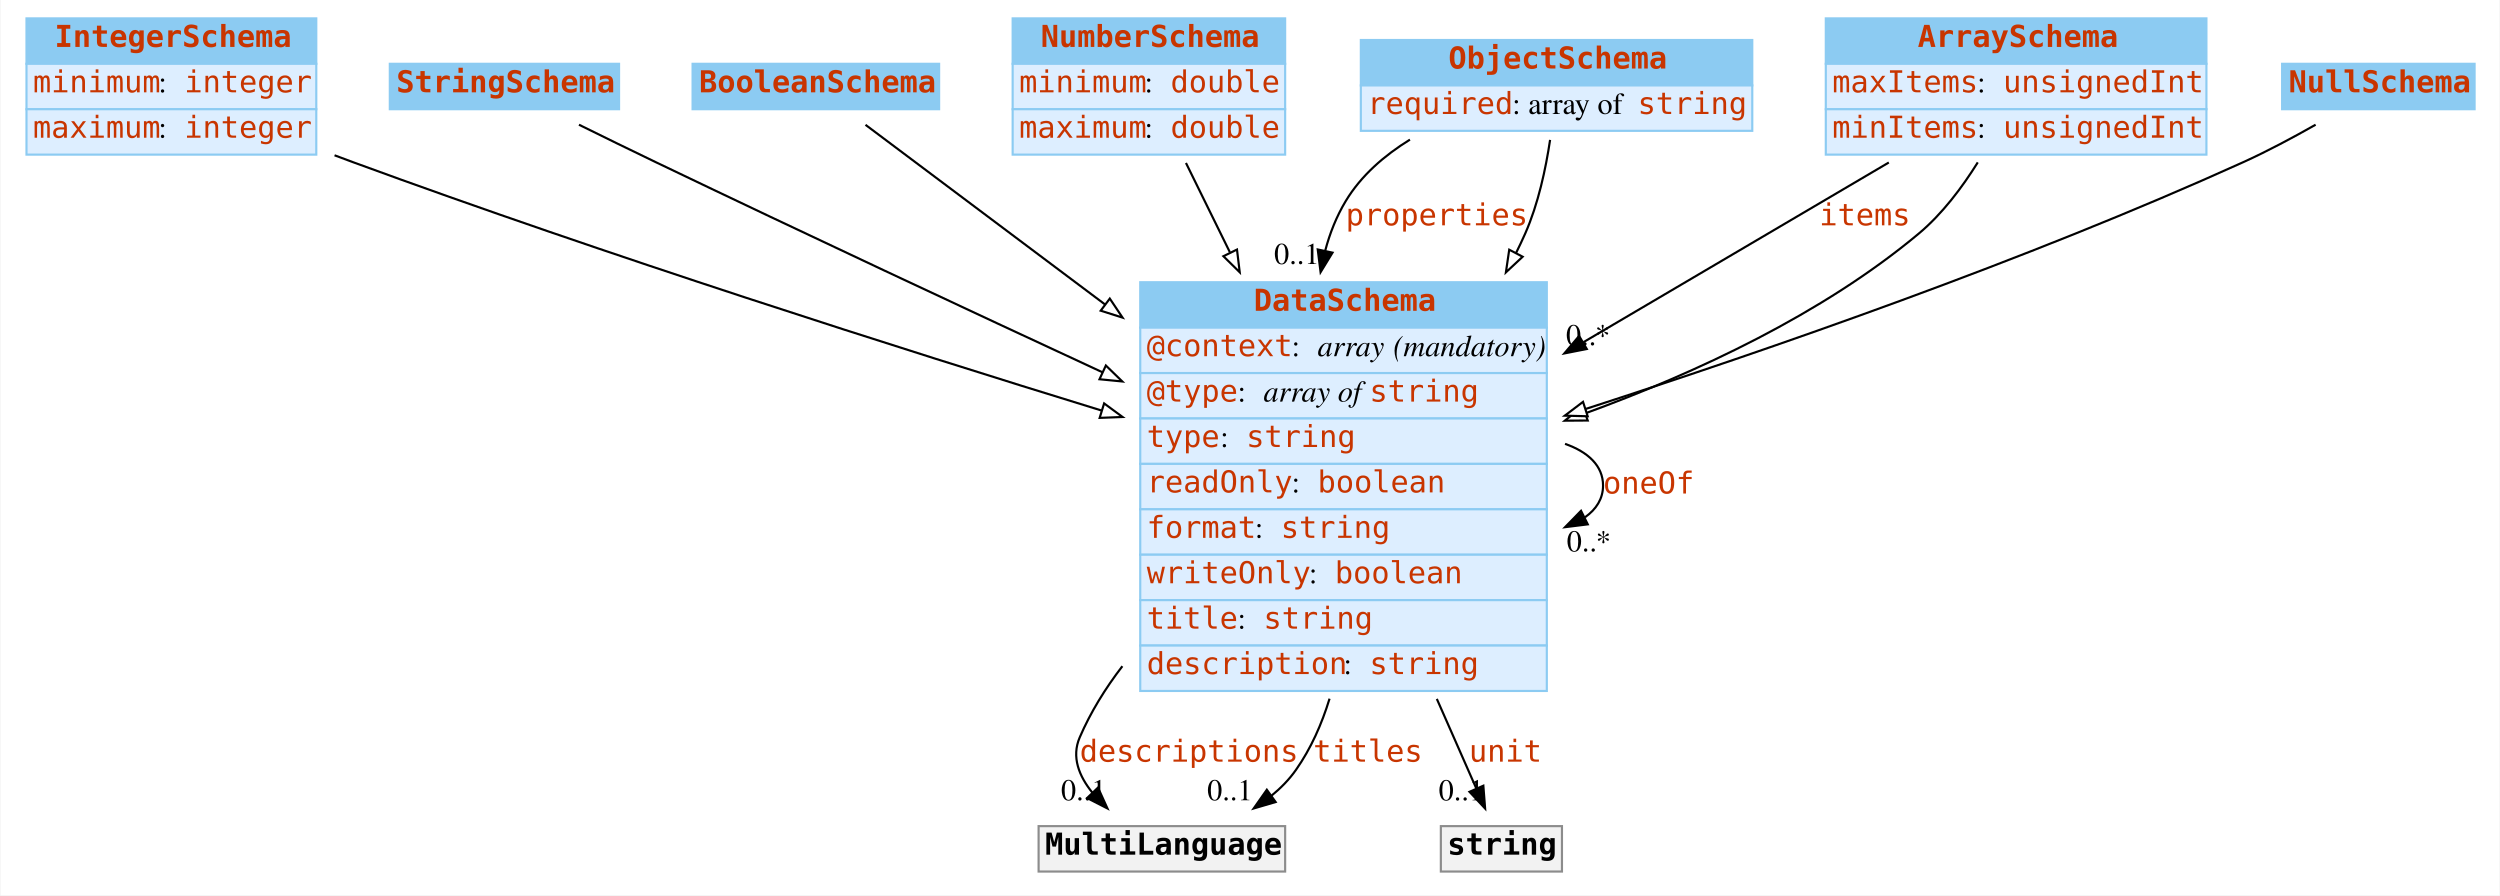
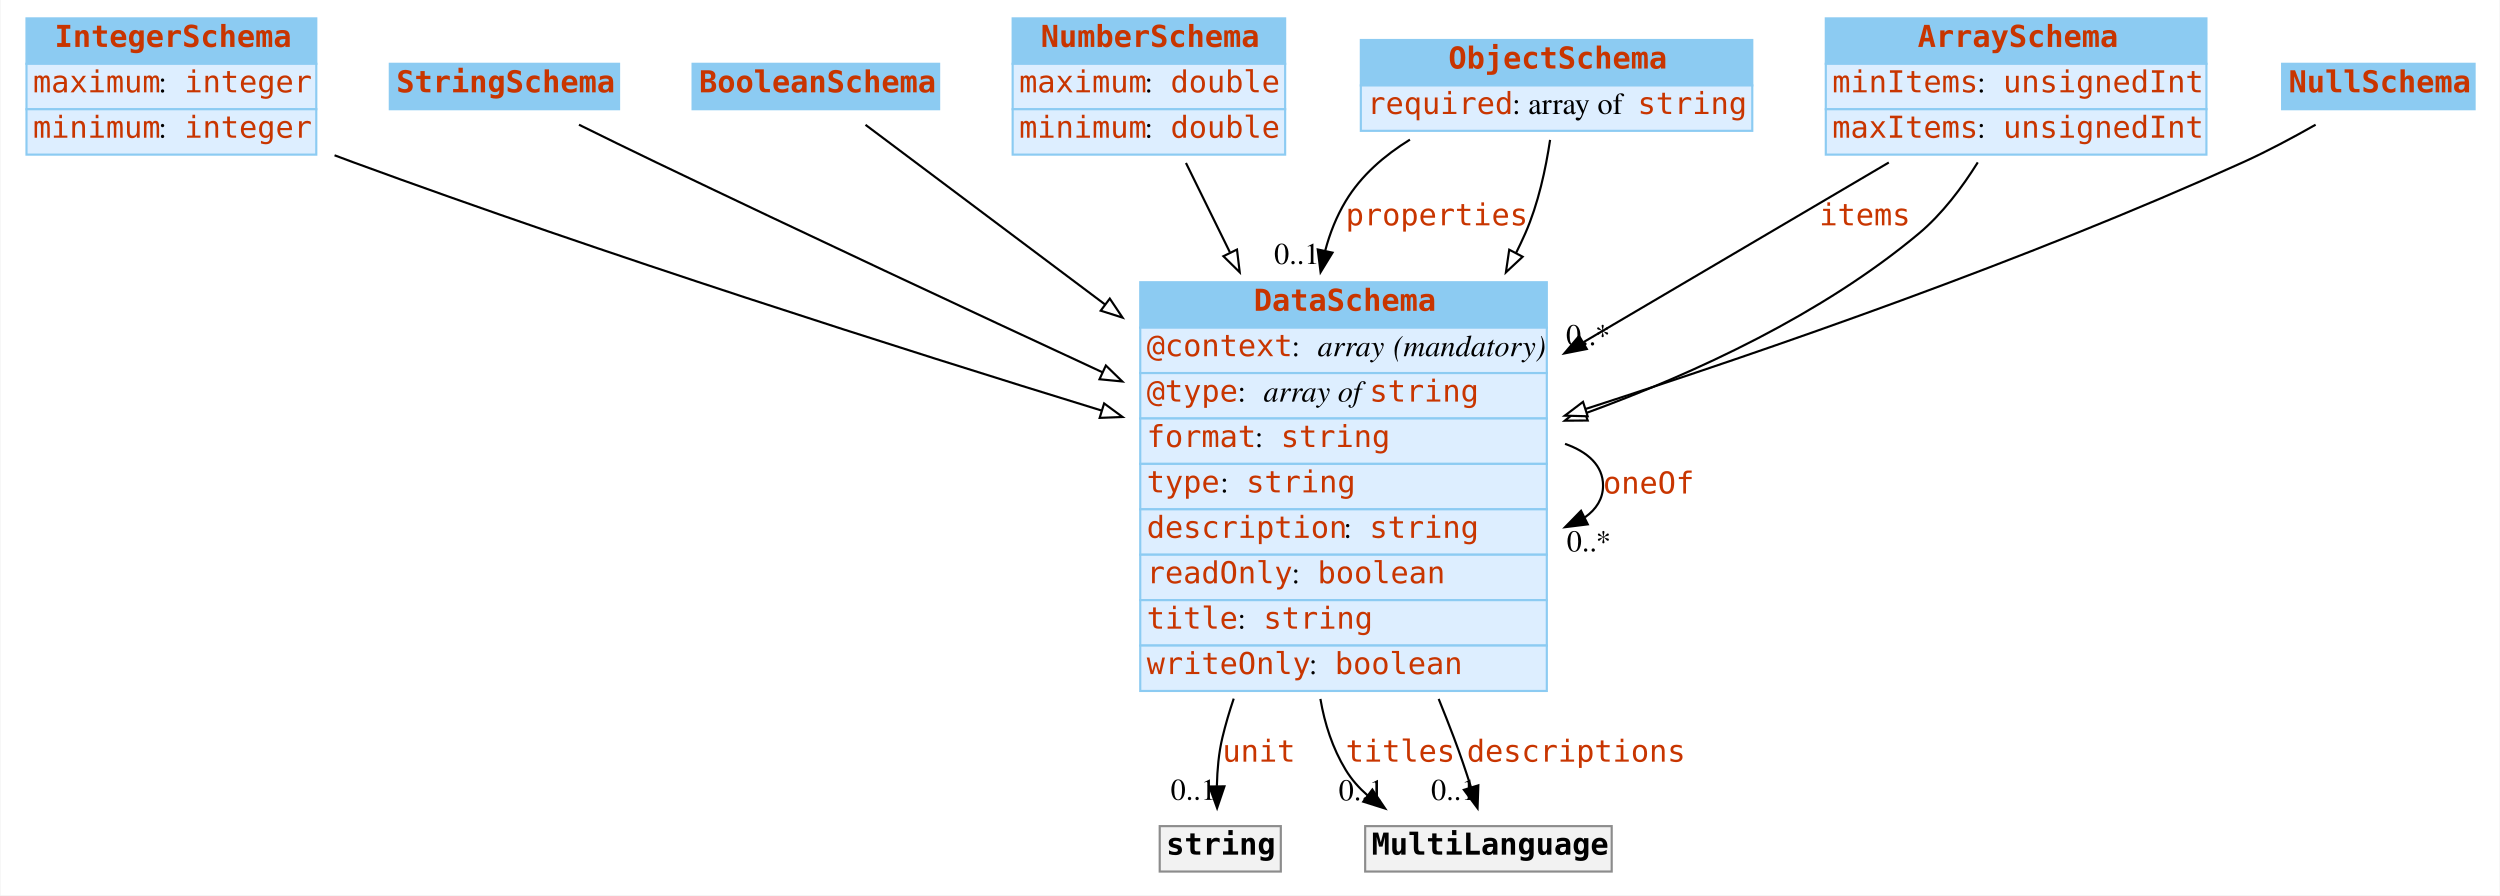
<svg xmlns="http://www.w3.org/2000/svg" width="1156pt" height="414pt" viewBox="0.00 0.00 1155.50 414.00">
  <g id="graph0" class="graph" transform="scale(1 1) rotate(0) translate(4 410)">
    <polygon fill="white" stroke="none" points="-4,4 -4,-410 1151.5,-410 1151.5,4 -4,4" />
    <g id="node1" class="node">
      <polygon fill="#8ccbf2" stroke="none" points="8,-380.5 8,-401.5 142,-401.5 142,-380.5 8,-380.5" />
      <polygon fill="none" stroke="#8ccbf2" points="8,-380.5 8,-401.5 142,-401.5 142,-380.5 8,-380.5" />
      <text text-anchor="start" x="21" y="-388.3" font-family="mono" font-weight="bold" font-size="14.00" fill="#c83500">IntegerSchema</text>
      <polygon fill="#ddeeff" stroke="none" points="8,-359.5 8,-380.5 142,-380.5 142,-359.5 8,-359.5" />
      <polygon fill="none" stroke="#8ccbf2" points="8,-359.5 8,-380.5 142,-380.5 142,-359.5 8,-359.5" />
-       <text text-anchor="start" x="11" y="-367.3" font-family="mono" font-size="14.00" fill="#c83500">minimum</text>
+       <text text-anchor="start" x="11" y="-367.3" font-family="mono" font-size="14.00" fill="#c83500">maximum</text>
      <text text-anchor="start" x="69" y="-367.3" font-family="Times,serif" font-size="14.00"> : </text>
      <text text-anchor="start" x="81" y="-367.3" font-family="mono" font-size="14.00" fill="#c83500">integer</text>
      <polygon fill="#ddeeff" stroke="none" points="8,-338.5 8,-359.5 142,-359.5 142,-338.5 8,-338.5" />
      <polygon fill="none" stroke="#8ccbf2" points="8,-338.5 8,-359.5 142,-359.5 142,-338.5 8,-338.5" />
-       <text text-anchor="start" x="11" y="-346.3" font-family="mono" font-size="14.00" fill="#c83500">maximum</text>
+       <text text-anchor="start" x="11" y="-346.3" font-family="mono" font-size="14.00" fill="#c83500">minimum</text>
      <text text-anchor="start" x="69" y="-346.3" font-family="Times,serif" font-size="14.00"> : </text>
      <text text-anchor="start" x="81" y="-346.3" font-family="mono" font-size="14.00" fill="#c83500">integer</text>
    </g>
    <g id="node8" class="node">
      <polygon fill="#8ccbf2" stroke="none" points="523,-258.5 523,-279.5 711,-279.5 711,-258.5 523,-258.5" />
      <polygon fill="none" stroke="#8ccbf2" points="523,-258.5 523,-279.5 711,-279.5 711,-258.5 523,-258.5" />
      <text text-anchor="start" x="575.5" y="-266.3" font-family="mono" font-weight="bold" font-size="14.00" fill="#c83500">DataSchema</text>
      <polygon fill="#ddeeff" stroke="none" points="523,-237.5 523,-258.5 711,-258.5 711,-237.5 523,-237.5" />
      <polygon fill="none" stroke="#8ccbf2" points="523,-237.5 523,-258.5 711,-258.5 711,-237.5 523,-237.5" />
      <text text-anchor="start" x="526" y="-245.3" font-family="mono" font-size="14.00" fill="#c83500">@context</text>
      <text text-anchor="start" x="593" y="-245.3" font-family="Times,serif" font-size="14.00"> : </text>
      <text text-anchor="start" x="605" y="-245.3" font-family="Times,serif" font-style="italic" font-size="14.00">array</text>
      <text text-anchor="start" x="636" y="-245.3" font-family="Times,serif" font-size="14.00"> </text>
      <text text-anchor="start" x="640" y="-245.3" font-family="Times,serif" font-style="italic" font-size="14.00">(mandatory)</text>
      <polygon fill="#ddeeff" stroke="none" points="523,-216.5 523,-237.5 711,-237.5 711,-216.5 523,-216.5" />
      <polygon fill="none" stroke="#8ccbf2" points="523,-216.5 523,-237.5 711,-237.5 711,-216.5 523,-216.5" />
      <text text-anchor="start" x="526" y="-224.3" font-family="mono" font-size="14.00" fill="#c83500">@type</text>
      <text text-anchor="start" x="568" y="-224.3" font-family="Times,serif" font-size="14.00"> : </text>
      <text text-anchor="start" x="580" y="-224.3" font-family="Times,serif" font-style="italic" font-size="14.00">array of </text>
      <text text-anchor="start" x="629" y="-224.3" font-family="mono" font-size="14.00" fill="#c83500">string</text>
      <polygon fill="#ddeeff" stroke="none" points="523,-195.5 523,-216.5 711,-216.5 711,-195.5 523,-195.5" />
      <polygon fill="none" stroke="#8ccbf2" points="523,-195.5 523,-216.5 711,-216.5 711,-195.5 523,-195.5" />
-       <text text-anchor="start" x="526" y="-203.3" font-family="mono" font-size="14.00" fill="#c83500">type</text>
-       <text text-anchor="start" x="560" y="-203.3" font-family="Times,serif" font-size="14.00"> : </text>
-       <text text-anchor="start" x="572" y="-203.3" font-family="mono" font-size="14.00" fill="#c83500">string</text>
+       <text text-anchor="start" x="526" y="-203.3" font-family="mono" font-size="14.00" fill="#c83500">format</text>
+       <text text-anchor="start" x="576" y="-203.3" font-family="Times,serif" font-size="14.00"> : </text>
+       <text text-anchor="start" x="588" y="-203.3" font-family="mono" font-size="14.00" fill="#c83500">string</text>
      <polygon fill="#ddeeff" stroke="none" points="523,-174.5 523,-195.5 711,-195.5 711,-174.5 523,-174.5" />
      <polygon fill="none" stroke="#8ccbf2" points="523,-174.5 523,-195.5 711,-195.5 711,-174.5 523,-174.5" />
-       <text text-anchor="start" x="526" y="-182.3" font-family="mono" font-size="14.00" fill="#c83500">readOnly</text>
-       <text text-anchor="start" x="593" y="-182.3" font-family="Times,serif" font-size="14.00"> : </text>
-       <text text-anchor="start" x="605" y="-182.3" font-family="mono" font-size="14.00" fill="#c83500">boolean</text>
+       <text text-anchor="start" x="526" y="-182.3" font-family="mono" font-size="14.00" fill="#c83500">type</text>
+       <text text-anchor="start" x="560" y="-182.3" font-family="Times,serif" font-size="14.00"> : </text>
+       <text text-anchor="start" x="572" y="-182.3" font-family="mono" font-size="14.00" fill="#c83500">string</text>
      <polygon fill="#ddeeff" stroke="none" points="523,-153.5 523,-174.5 711,-174.5 711,-153.5 523,-153.5" />
      <polygon fill="none" stroke="#8ccbf2" points="523,-153.5 523,-174.5 711,-174.5 711,-153.5 523,-153.5" />
-       <text text-anchor="start" x="526" y="-161.3" font-family="mono" font-size="14.00" fill="#c83500">format</text>
-       <text text-anchor="start" x="576" y="-161.3" font-family="Times,serif" font-size="14.00"> : </text>
-       <text text-anchor="start" x="588" y="-161.3" font-family="mono" font-size="14.00" fill="#c83500">string</text>
+       <text text-anchor="start" x="526" y="-161.3" font-family="mono" font-size="14.00" fill="#c83500">description</text>
+       <text text-anchor="start" x="617" y="-161.3" font-family="Times,serif" font-size="14.00"> : </text>
+       <text text-anchor="start" x="629" y="-161.3" font-family="mono" font-size="14.00" fill="#c83500">string</text>
      <polygon fill="#ddeeff" stroke="none" points="523,-132.5 523,-153.5 711,-153.5 711,-132.5 523,-132.5" />
      <polygon fill="none" stroke="#8ccbf2" points="523,-132.5 523,-153.5 711,-153.5 711,-132.5 523,-132.5" />
-       <text text-anchor="start" x="526" y="-140.3" font-family="mono" font-size="14.00" fill="#c83500">writeOnly</text>
-       <text text-anchor="start" x="601" y="-140.3" font-family="Times,serif" font-size="14.00"> : </text>
-       <text text-anchor="start" x="613" y="-140.3" font-family="mono" font-size="14.00" fill="#c83500">boolean</text>
+       <text text-anchor="start" x="526" y="-140.3" font-family="mono" font-size="14.00" fill="#c83500">readOnly</text>
+       <text text-anchor="start" x="593" y="-140.3" font-family="Times,serif" font-size="14.00"> : </text>
+       <text text-anchor="start" x="605" y="-140.3" font-family="mono" font-size="14.00" fill="#c83500">boolean</text>
      <polygon fill="#ddeeff" stroke="none" points="523,-111.5 523,-132.5 711,-132.5 711,-111.5 523,-111.5" />
      <polygon fill="none" stroke="#8ccbf2" points="523,-111.5 523,-132.5 711,-132.5 711,-111.5 523,-111.5" />
      <text text-anchor="start" x="526" y="-119.3" font-family="mono" font-size="14.00" fill="#c83500">title</text>
      <text text-anchor="start" x="568" y="-119.3" font-family="Times,serif" font-size="14.00"> : </text>
      <text text-anchor="start" x="580" y="-119.3" font-family="mono" font-size="14.00" fill="#c83500">string</text>
      <polygon fill="#ddeeff" stroke="none" points="523,-90.5 523,-111.5 711,-111.5 711,-90.5 523,-90.5" />
      <polygon fill="none" stroke="#8ccbf2" points="523,-90.5 523,-111.5 711,-111.5 711,-90.5 523,-90.5" />
-       <text text-anchor="start" x="526" y="-98.3" font-family="mono" font-size="14.00" fill="#c83500">description</text>
-       <text text-anchor="start" x="617" y="-98.3" font-family="Times,serif" font-size="14.00"> : </text>
-       <text text-anchor="start" x="629" y="-98.3" font-family="mono" font-size="14.00" fill="#c83500">string</text>
+       <text text-anchor="start" x="526" y="-98.3" font-family="mono" font-size="14.00" fill="#c83500">writeOnly</text>
+       <text text-anchor="start" x="601" y="-98.3" font-family="Times,serif" font-size="14.00"> : </text>
+       <text text-anchor="start" x="613" y="-98.3" font-family="mono" font-size="14.00" fill="#c83500">boolean</text>
    </g>
    <g id="edge9" class="edge">
      <path fill="none" stroke="black" d="M150.45,-338.195C153.33,-337.1 156.188,-336.032 159,-335 275.91,-292.109 411.856,-248.848 505.089,-220.172" />
      <polygon fill="white" stroke="black" points="506.292,-223.464 514.824,-217.183 504.237,-216.772 506.292,-223.464" />
    </g>
    <g id="node2" class="node">
      <polygon fill="#8ccbf2" stroke="none" points="176,-359.5 176,-380.5 282,-380.5 282,-359.5 176,-359.5" />
      <polygon fill="none" stroke="#8ccbf2" points="176,-359.5 176,-380.5 282,-380.5 282,-359.5 176,-359.5" />
      <text text-anchor="start" x="179" y="-367.3" font-family="mono" font-weight="bold" font-size="14.00" fill="#c83500">StringSchema</text>
    </g>
    <g id="edge13" class="edge">
      <path fill="none" stroke="black" d="M263.466,-352.334C274.764,-346.755 287.396,-340.568 299,-335 367.319,-302.217 444.309,-266.239 505.421,-237.908" />
      <polygon fill="white" stroke="black" points="507.101,-240.987 514.703,-233.607 504.158,-234.635 507.101,-240.987" />
    </g>
    <g id="node3" class="node">
      <polygon fill="#8ccbf2" stroke="none" points="316,-359.5 316,-380.5 430,-380.5 430,-359.5 316,-359.5" />
      <polygon fill="none" stroke="#8ccbf2" points="316,-359.5 316,-380.5 430,-380.5 430,-359.5 316,-359.5" />
      <text text-anchor="start" x="319" y="-367.3" font-family="mono" font-weight="bold" font-size="14.00" fill="#c83500">BooleanSchema</text>
    </g>
-     <g id="edge10" class="edge">
+     <g id="edge11" class="edge">
      <path fill="none" stroke="black" d="M395.955,-352.284C421.644,-333.017 465.143,-300.392 506.792,-269.156" />
      <polygon fill="white" stroke="black" points="508.916,-271.938 514.816,-263.138 504.716,-266.338 508.916,-271.938" />
    </g>
    <g id="node4" class="node">
      <polygon fill="#8ccbf2" stroke="none" points="464,-380.5 464,-401.5 590,-401.5 590,-380.5 464,-380.5" />
      <polygon fill="none" stroke="#8ccbf2" points="464,-380.5 464,-401.5 590,-401.5 590,-380.5 464,-380.5" />
      <text text-anchor="start" x="477" y="-388.3" font-family="mono" font-weight="bold" font-size="14.00" fill="#c83500">NumberSchema</text>
      <polygon fill="#ddeeff" stroke="none" points="464,-359.5 464,-380.5 590,-380.5 590,-359.5 464,-359.5" />
      <polygon fill="none" stroke="#8ccbf2" points="464,-359.5 464,-380.5 590,-380.5 590,-359.5 464,-359.5" />
-       <text text-anchor="start" x="467" y="-367.3" font-family="mono" font-size="14.00" fill="#c83500">minimum</text>
+       <text text-anchor="start" x="467" y="-367.3" font-family="mono" font-size="14.00" fill="#c83500">maximum</text>
      <text text-anchor="start" x="525" y="-367.3" font-family="Times,serif" font-size="14.00"> : </text>
      <text text-anchor="start" x="537" y="-367.3" font-family="mono" font-size="14.00" fill="#c83500">double</text>
      <polygon fill="#ddeeff" stroke="none" points="464,-338.5 464,-359.5 590,-359.5 590,-338.5 464,-338.5" />
      <polygon fill="none" stroke="#8ccbf2" points="464,-338.5 464,-359.5 590,-359.5 590,-338.5 464,-338.5" />
-       <text text-anchor="start" x="467" y="-346.3" font-family="mono" font-size="14.00" fill="#c83500">maximum</text>
+       <text text-anchor="start" x="467" y="-346.3" font-family="mono" font-size="14.00" fill="#c83500">minimum</text>
      <text text-anchor="start" x="525" y="-346.3" font-family="Times,serif" font-size="14.00"> : </text>
      <text text-anchor="start" x="537" y="-346.3" font-family="mono" font-size="14.00" fill="#c83500">double</text>
    </g>
-     <g id="edge8" class="edge">
+     <g id="edge10" class="edge">
      <path fill="none" stroke="black" d="M544.14,-334.648C550.095,-322.539 557.124,-308.248 564.426,-293.4" />
      <polygon fill="white" stroke="black" points="567.729,-294.616 569.001,-284.098 561.447,-291.527 567.729,-294.616" />
    </g>
    <g id="node5" class="node">
      <polygon fill="#8ccbf2" stroke="none" points="625,-370.5 625,-391.5 806,-391.5 806,-370.5 625,-370.5" />
      <polygon fill="none" stroke="#8ccbf2" points="625,-370.5 625,-391.5 806,-391.5 806,-370.5 625,-370.5" />
      <text text-anchor="start" x="665.5" y="-378.3" font-family="mono" font-weight="bold" font-size="14.00" fill="#c83500">ObjectSchema</text>
      <polygon fill="#ddeeff" stroke="none" points="625,-349.5 625,-370.5 806,-370.5 806,-349.5 625,-349.5" />
      <polygon fill="none" stroke="#8ccbf2" points="625,-349.5 625,-370.5 806,-370.5 806,-349.5 625,-349.5" />
      <text text-anchor="start" x="628" y="-357.3" font-family="mono" font-size="14.00" fill="#c83500">required</text>
      <text text-anchor="start" x="695" y="-357.3" font-family="Times,serif" font-size="14.00"> : array of </text>
      <text text-anchor="start" x="753" y="-357.3" font-family="mono" font-size="14.00" fill="#c83500">string</text>
    </g>
    <g id="edge1" class="edge">
      <path fill="none" stroke="black" d="M647.71,-345.436C635.883,-338.14 625.102,-328.817 618,-317 613.727,-309.89 610.655,-302.144 608.529,-294.09" />
      <polygon fill="black" stroke="black" points="611.913,-293.176 606.388,-284.135 605.069,-294.648 611.913,-293.176" />
      <text text-anchor="start" x="618" y="-305.8" font-family="mono" font-size="14.00" fill="#c83500">properties</text>
      <text text-anchor="middle" x="595.388" y="-287.935" font-family="Times,serif" font-size="14.00">0..1</text>
    </g>
-     <g id="edge12" class="edge">
+     <g id="edge8" class="edge">
      <path fill="none" stroke="black" d="M712.51,-345.311C710.534,-332.094 707.054,-315.68 701,-302 699.67,-298.996 698.254,-295.993 696.762,-293" />
      <polygon fill="white" stroke="black" points="699.817,-291.289 692.075,-284.057 693.617,-294.539 699.817,-291.289" />
    </g>
    <g id="node6" class="node">
      <polygon fill="#8ccbf2" stroke="none" points="840,-380.5 840,-401.5 1016,-401.5 1016,-380.5 840,-380.5" />
      <polygon fill="none" stroke="#8ccbf2" points="840,-380.5 840,-401.5 1016,-401.5 1016,-380.5 840,-380.5" />
      <text text-anchor="start" x="882.5" y="-388.3" font-family="mono" font-weight="bold" font-size="14.00" fill="#c83500">ArraySchema</text>
      <polygon fill="#ddeeff" stroke="none" points="840,-359.5 840,-380.5 1016,-380.5 1016,-359.5 840,-359.5" />
      <polygon fill="none" stroke="#8ccbf2" points="840,-359.5 840,-380.5 1016,-380.5 1016,-359.5 840,-359.5" />
-       <text text-anchor="start" x="843" y="-367.3" font-family="mono" font-size="14.00" fill="#c83500">maxItems</text>
+       <text text-anchor="start" x="843" y="-367.3" font-family="mono" font-size="14.00" fill="#c83500">minItems</text>
      <text text-anchor="start" x="910" y="-367.3" font-family="Times,serif" font-size="14.00"> : </text>
      <text text-anchor="start" x="922" y="-367.3" font-family="mono" font-size="14.00" fill="#c83500">unsignedInt</text>
      <polygon fill="#ddeeff" stroke="none" points="840,-338.5 840,-359.5 1016,-359.5 1016,-338.5 840,-338.5" />
      <polygon fill="none" stroke="#8ccbf2" points="840,-338.5 840,-359.5 1016,-359.5 1016,-338.5 840,-338.5" />
-       <text text-anchor="start" x="843" y="-346.3" font-family="mono" font-size="14.00" fill="#c83500">minItems</text>
+       <text text-anchor="start" x="843" y="-346.3" font-family="mono" font-size="14.00" fill="#c83500">maxItems</text>
      <text text-anchor="start" x="910" y="-346.3" font-family="Times,serif" font-size="14.00"> : </text>
      <text text-anchor="start" x="922" y="-346.3" font-family="mono" font-size="14.00" fill="#c83500">unsignedInt</text>
    </g>
    <g id="edge2" class="edge">
      <path fill="none" stroke="black" d="M869.138,-334.864C829.351,-311.452 775.579,-279.812 727.913,-251.764" />
      <polygon fill="black" stroke="black" points="729.482,-248.626 719.089,-246.572 725.932,-254.659 729.482,-248.626" />
      <text text-anchor="start" x="837" y="-305.8" font-family="mono" font-size="14.00" fill="#c83500">items</text>
      <text text-anchor="middle" x="730.089" y="-250.372" font-family="Times,serif" font-size="14.00">0..*</text>
    </g>
    <g id="edge7" class="edge">
      <path fill="none" stroke="black" d="M910.273,-334.915C903.037,-323.308 893.806,-311.032 883,-302 838.363,-264.69 779.827,-237.53 729.034,-218.958" />
      <polygon fill="white" stroke="black" points="729.91,-215.554 719.315,-215.474 727.547,-222.143 729.91,-215.554" />
    </g>
    <g id="node7" class="node">
      <polygon fill="#8ccbf2" stroke="none" points="1051,-359.5 1051,-380.5 1140,-380.5 1140,-359.5 1051,-359.5" />
      <polygon fill="none" stroke="#8ccbf2" points="1051,-359.5 1051,-380.5 1140,-380.5 1140,-359.5 1051,-359.5" />
      <text text-anchor="start" x="1054" y="-367.3" font-family="mono" font-weight="bold" font-size="14.00" fill="#c83500">NullSchema</text>
    </g>
-     <g id="edge11" class="edge">
+     <g id="edge12" class="edge">
      <path fill="none" stroke="black" d="M1066.49,-352.342C1056.14,-346.459 1044.22,-340.083 1033,-335 932.613,-289.527 813.837,-248.31 728.954,-220.902" />
      <polygon fill="white" stroke="black" points="729.885,-217.525 719.294,-217.795 727.742,-224.188 729.885,-217.525" />
    </g>
-     <g id="edge6" class="edge">
+     <g id="edge4" class="edge">
      <path fill="none" stroke="black" d="M719.418,-204.764C730.134,-201.003 737,-194.582 737,-185.5 737,-179.398 733.9,-174.497 728.616,-170.797" />
      <polygon fill="black" stroke="black" points="729.932,-167.543 719.418,-166.236 726.822,-173.814 729.932,-167.543" />
      <text text-anchor="start" x="737" y="-181.8" font-family="mono" font-size="14.00" fill="#c83500">oneOf</text>
      <text text-anchor="middle" x="730.418" y="-155.036" font-family="Times,serif" font-size="14.00">0..*</text>
    </g>
    <g id="node9" class="node">
-       <polygon fill="#f2f2f2" stroke="none" points="476,-7 476,-28 590,-28 590,-7 476,-7" />
-       <polygon fill="none" stroke="#8c8c8c" points="476,-7 476,-28 590,-28 590,-7 476,-7" />
-       <text text-anchor="start" x="479" y="-14.8" font-family="mono" font-weight="bold" font-size="14.00">MultiLanguage</text>
+       <polygon fill="#f2f2f2" stroke="none" points="532,-7 532,-28 588,-28 588,-7 532,-7" />
+       <polygon fill="none" stroke="#8c8c8c" points="532,-7 532,-28 588,-28 588,-7 532,-7" />
+       <text text-anchor="start" x="535" y="-14.8" font-family="mono" font-weight="bold" font-size="14.00">string</text>
    </g>
    <g id="edge3" class="edge">
-       <path fill="none" stroke="black" d="M514.737,-101.962C506.849,-91.683 500.015,-80.654 495,-69 491.121,-59.986 494.666,-51.131 500.895,-43.436" />
-       <polygon fill="black" stroke="black" points="503.464,-45.813 507.842,-36.165 498.403,-40.977 503.464,-45.813" />
-       <text text-anchor="start" x="495" y="-57.8" font-family="mono" font-size="14.00" fill="#c83500">descriptions</text>
-       <text text-anchor="middle" x="496.842" y="-39.965" font-family="Times,serif" font-size="14.00">0..1</text>
-     </g>
-     <g id="edge4" class="edge">
-       <path fill="none" stroke="black" d="M610.532,-86.931C606.942,-75.186 601.929,-63.873 595,-54 591.849,-49.51 587.928,-45.526 583.597,-42.005" />
-       <polygon fill="black" stroke="black" points="585.608,-39.14 575.44,-36.163 581.532,-44.831 585.608,-39.14" />
-       <text text-anchor="start" x="603" y="-57.8" font-family="mono" font-size="14.00" fill="#c83500">titles</text>
-       <text text-anchor="middle" x="564.44" y="-39.962" font-family="Times,serif" font-size="14.00">0..1</text>
+       <path fill="none" stroke="black" d="M566.221,-86.954C564.201,-80.97 562.431,-74.959 561,-69 559.283,-61.853 558.593,-53.965 558.437,-46.608" />
+       <polygon fill="black" stroke="black" points="561.939,-46.39 558.535,-36.357 554.94,-46.323 561.939,-46.39" />
+       <text text-anchor="start" x="561" y="-57.8" font-family="mono" font-size="14.00" fill="#c83500">unit</text>
+       <text text-anchor="middle" x="547.535" y="-40.157" font-family="Times,serif" font-size="14.00">0..1</text>
    </g>
    <g id="node10" class="node">
-       <polygon fill="#f2f2f2" stroke="none" points="662,-7 662,-28 718,-28 718,-7 662,-7" />
-       <polygon fill="none" stroke="#8c8c8c" points="662,-7 662,-28 718,-28 718,-7 662,-7" />
-       <text text-anchor="start" x="665" y="-14.8" font-family="mono" font-weight="bold" font-size="14.00">string</text>
+       <polygon fill="#f2f2f2" stroke="none" points="627,-7 627,-28 741,-28 741,-7 627,-7" />
+       <polygon fill="none" stroke="#8c8c8c" points="627,-7 627,-28 741,-28 741,-7 627,-7" />
+       <text text-anchor="start" x="630" y="-14.8" font-family="mono" font-weight="bold" font-size="14.00">MultiLanguage</text>
    </g>
    <g id="edge5" class="edge">
-       <path fill="none" stroke="black" d="M660.137,-86.831C662.799,-80.798 665.436,-74.817 668,-69 671.389,-61.312 675.067,-52.957 678.428,-45.317" />
-       <polygon fill="black" stroke="black" points="681.648,-46.69 682.471,-36.127 675.24,-43.871 681.648,-46.69" />
-       <text text-anchor="start" x="675" y="-57.8" font-family="mono" font-size="14.00" fill="#c83500">unit</text>
-       <text text-anchor="middle" x="671.471" y="-39.927" font-family="Times,serif" font-size="14.00">0..1</text>
+       <path fill="none" stroke="black" d="M606.306,-86.816C608.288,-75.218 611.947,-63.975 618,-54 620.706,-49.541 624.191,-45.618 628.143,-42.175" />
+       <polygon fill="black" stroke="black" points="630.321,-44.917 636.237,-36.127 626.131,-39.309 630.321,-44.917" />
+       <text text-anchor="start" x="618" y="-57.8" font-family="mono" font-size="14.00" fill="#c83500">titles</text>
+       <text text-anchor="middle" x="625.237" y="-39.927" font-family="Times,serif" font-size="14.00">0..1</text>
+     </g>
+     <g id="edge6" class="edge">
+       <path fill="none" stroke="black" d="M660.992,-86.813C663.428,-80.812 665.783,-74.841 668,-69 670.802,-61.619 673.539,-53.508 675.935,-46.006" />
+       <polygon fill="black" stroke="black" points="679.333,-46.868 678.965,-36.28 672.649,-44.786 679.333,-46.868" />
+       <text text-anchor="start" x="674" y="-57.8" font-family="mono" font-size="14.00" fill="#c83500">descriptions</text>
+       <text text-anchor="middle" x="667.965" y="-40.08" font-family="Times,serif" font-size="14.00">0..1</text>
    </g>
  </g>
</svg>
